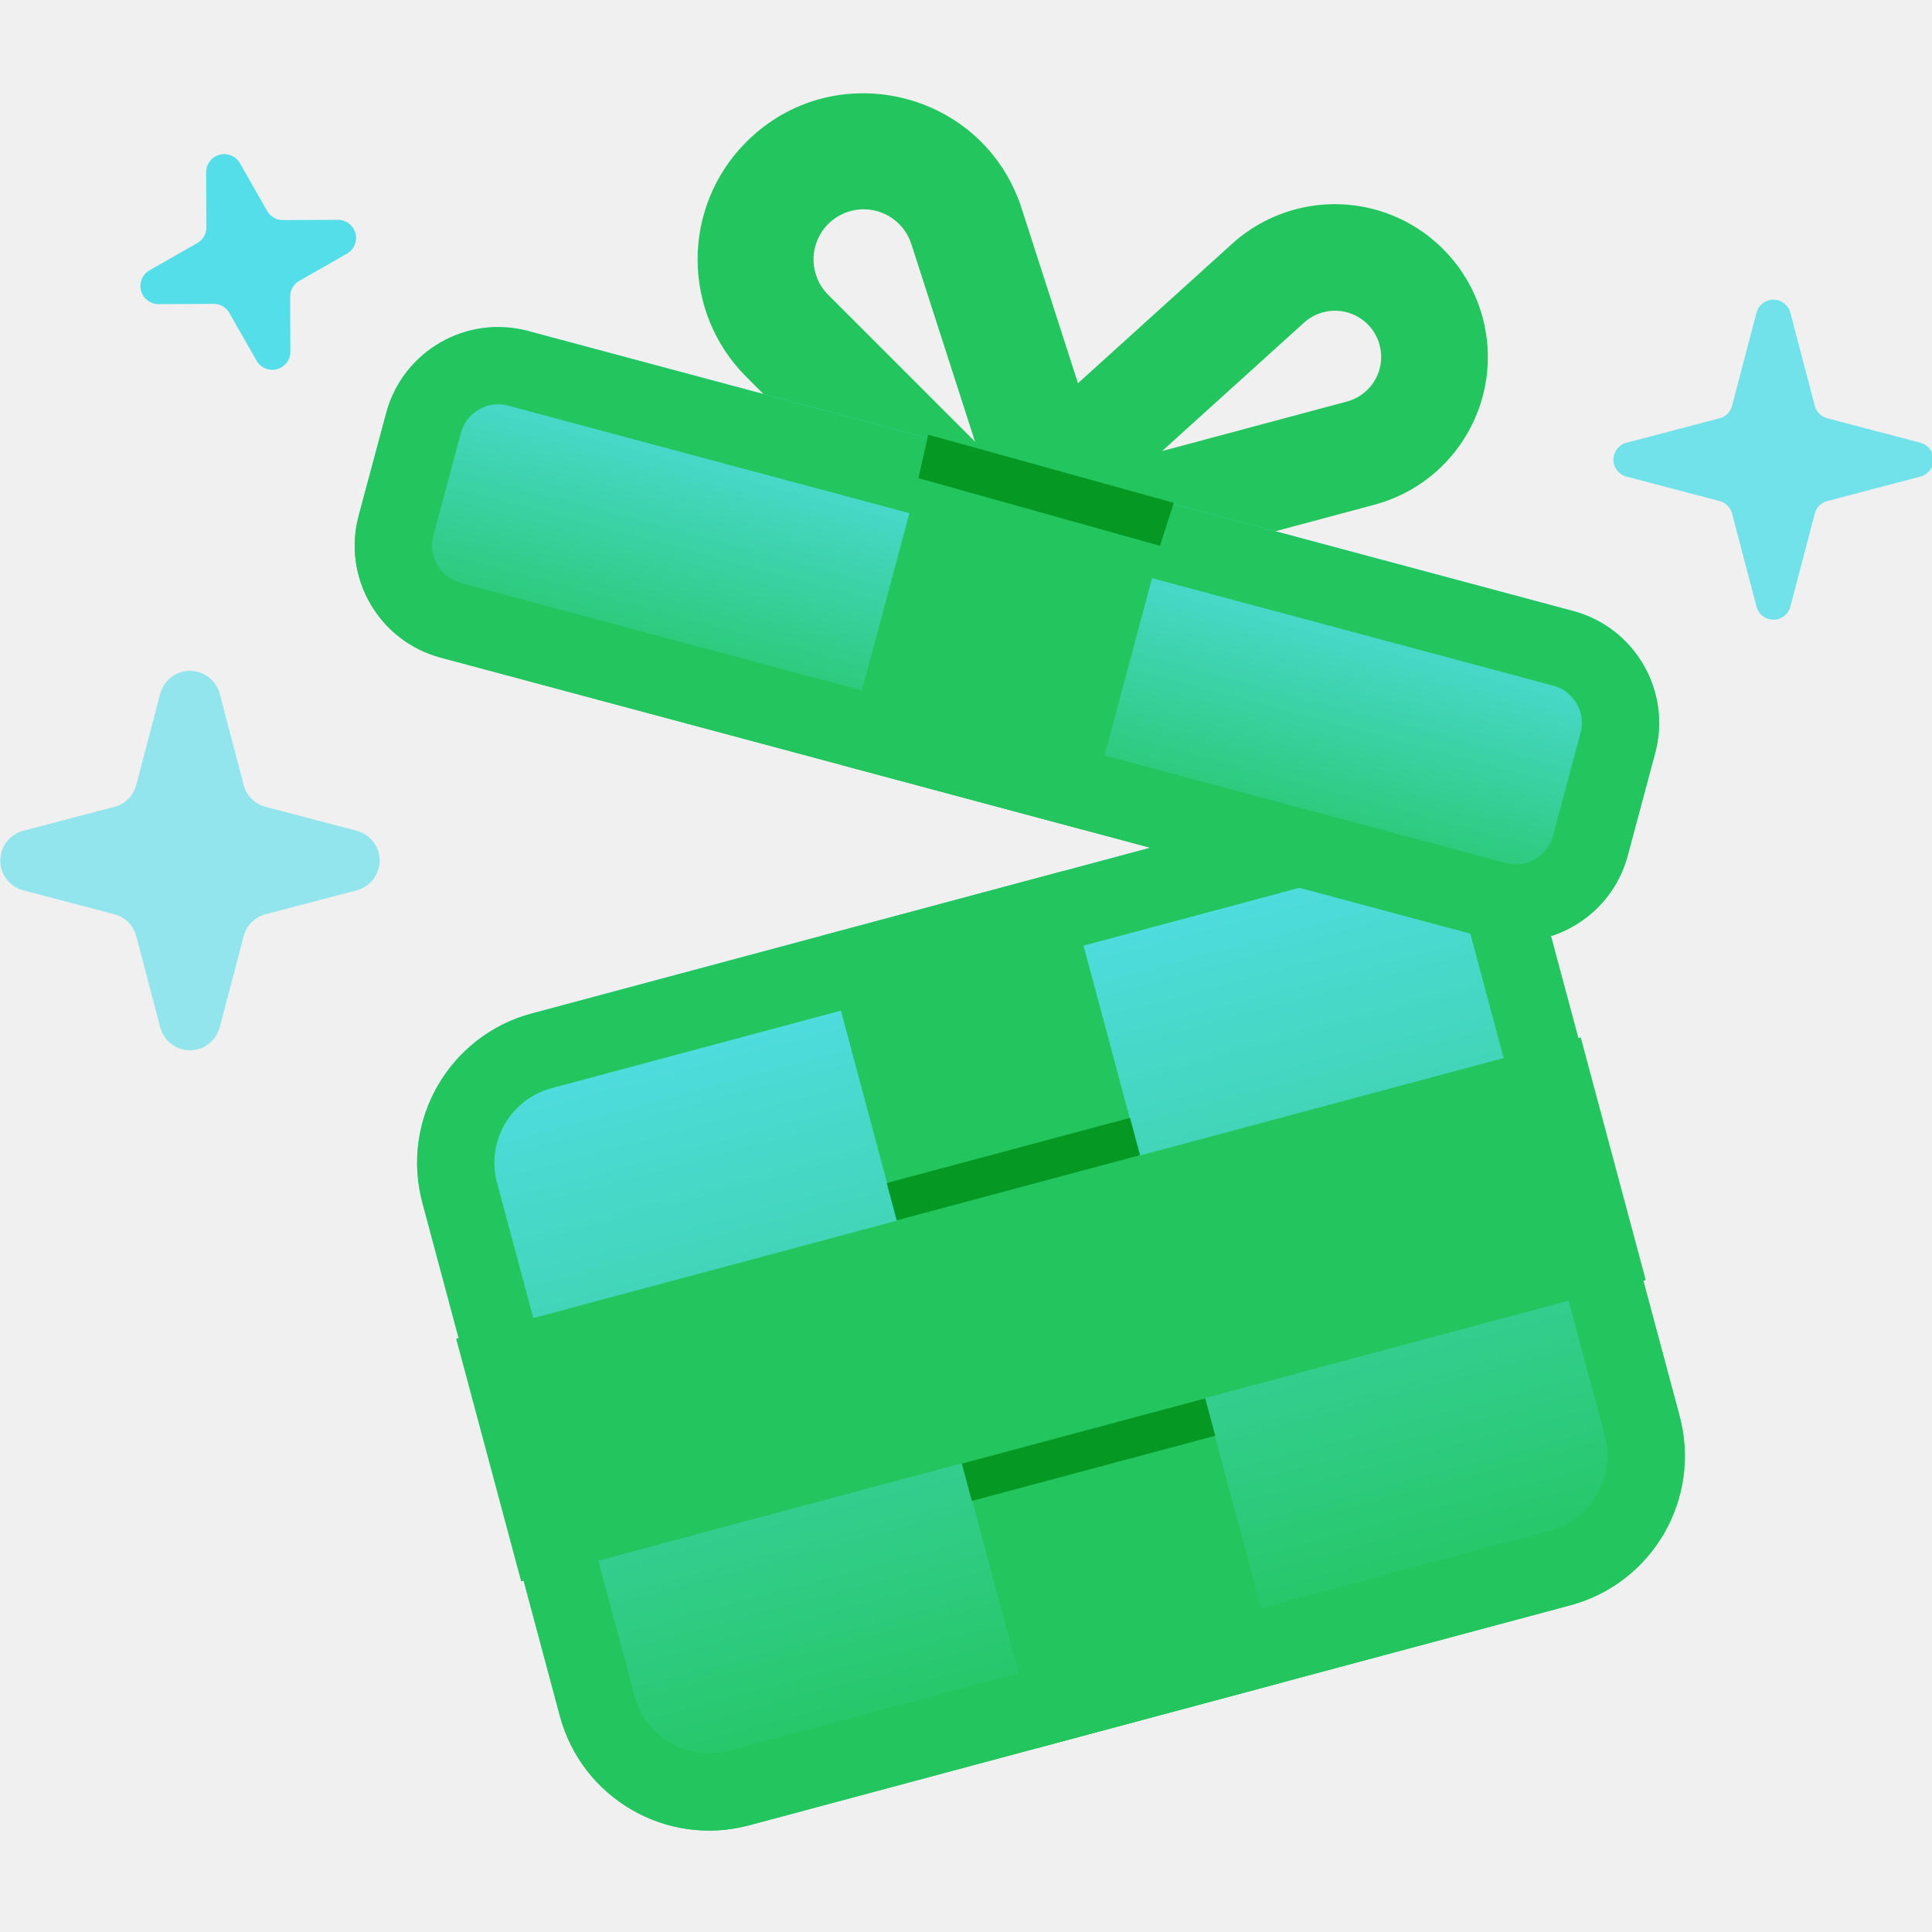
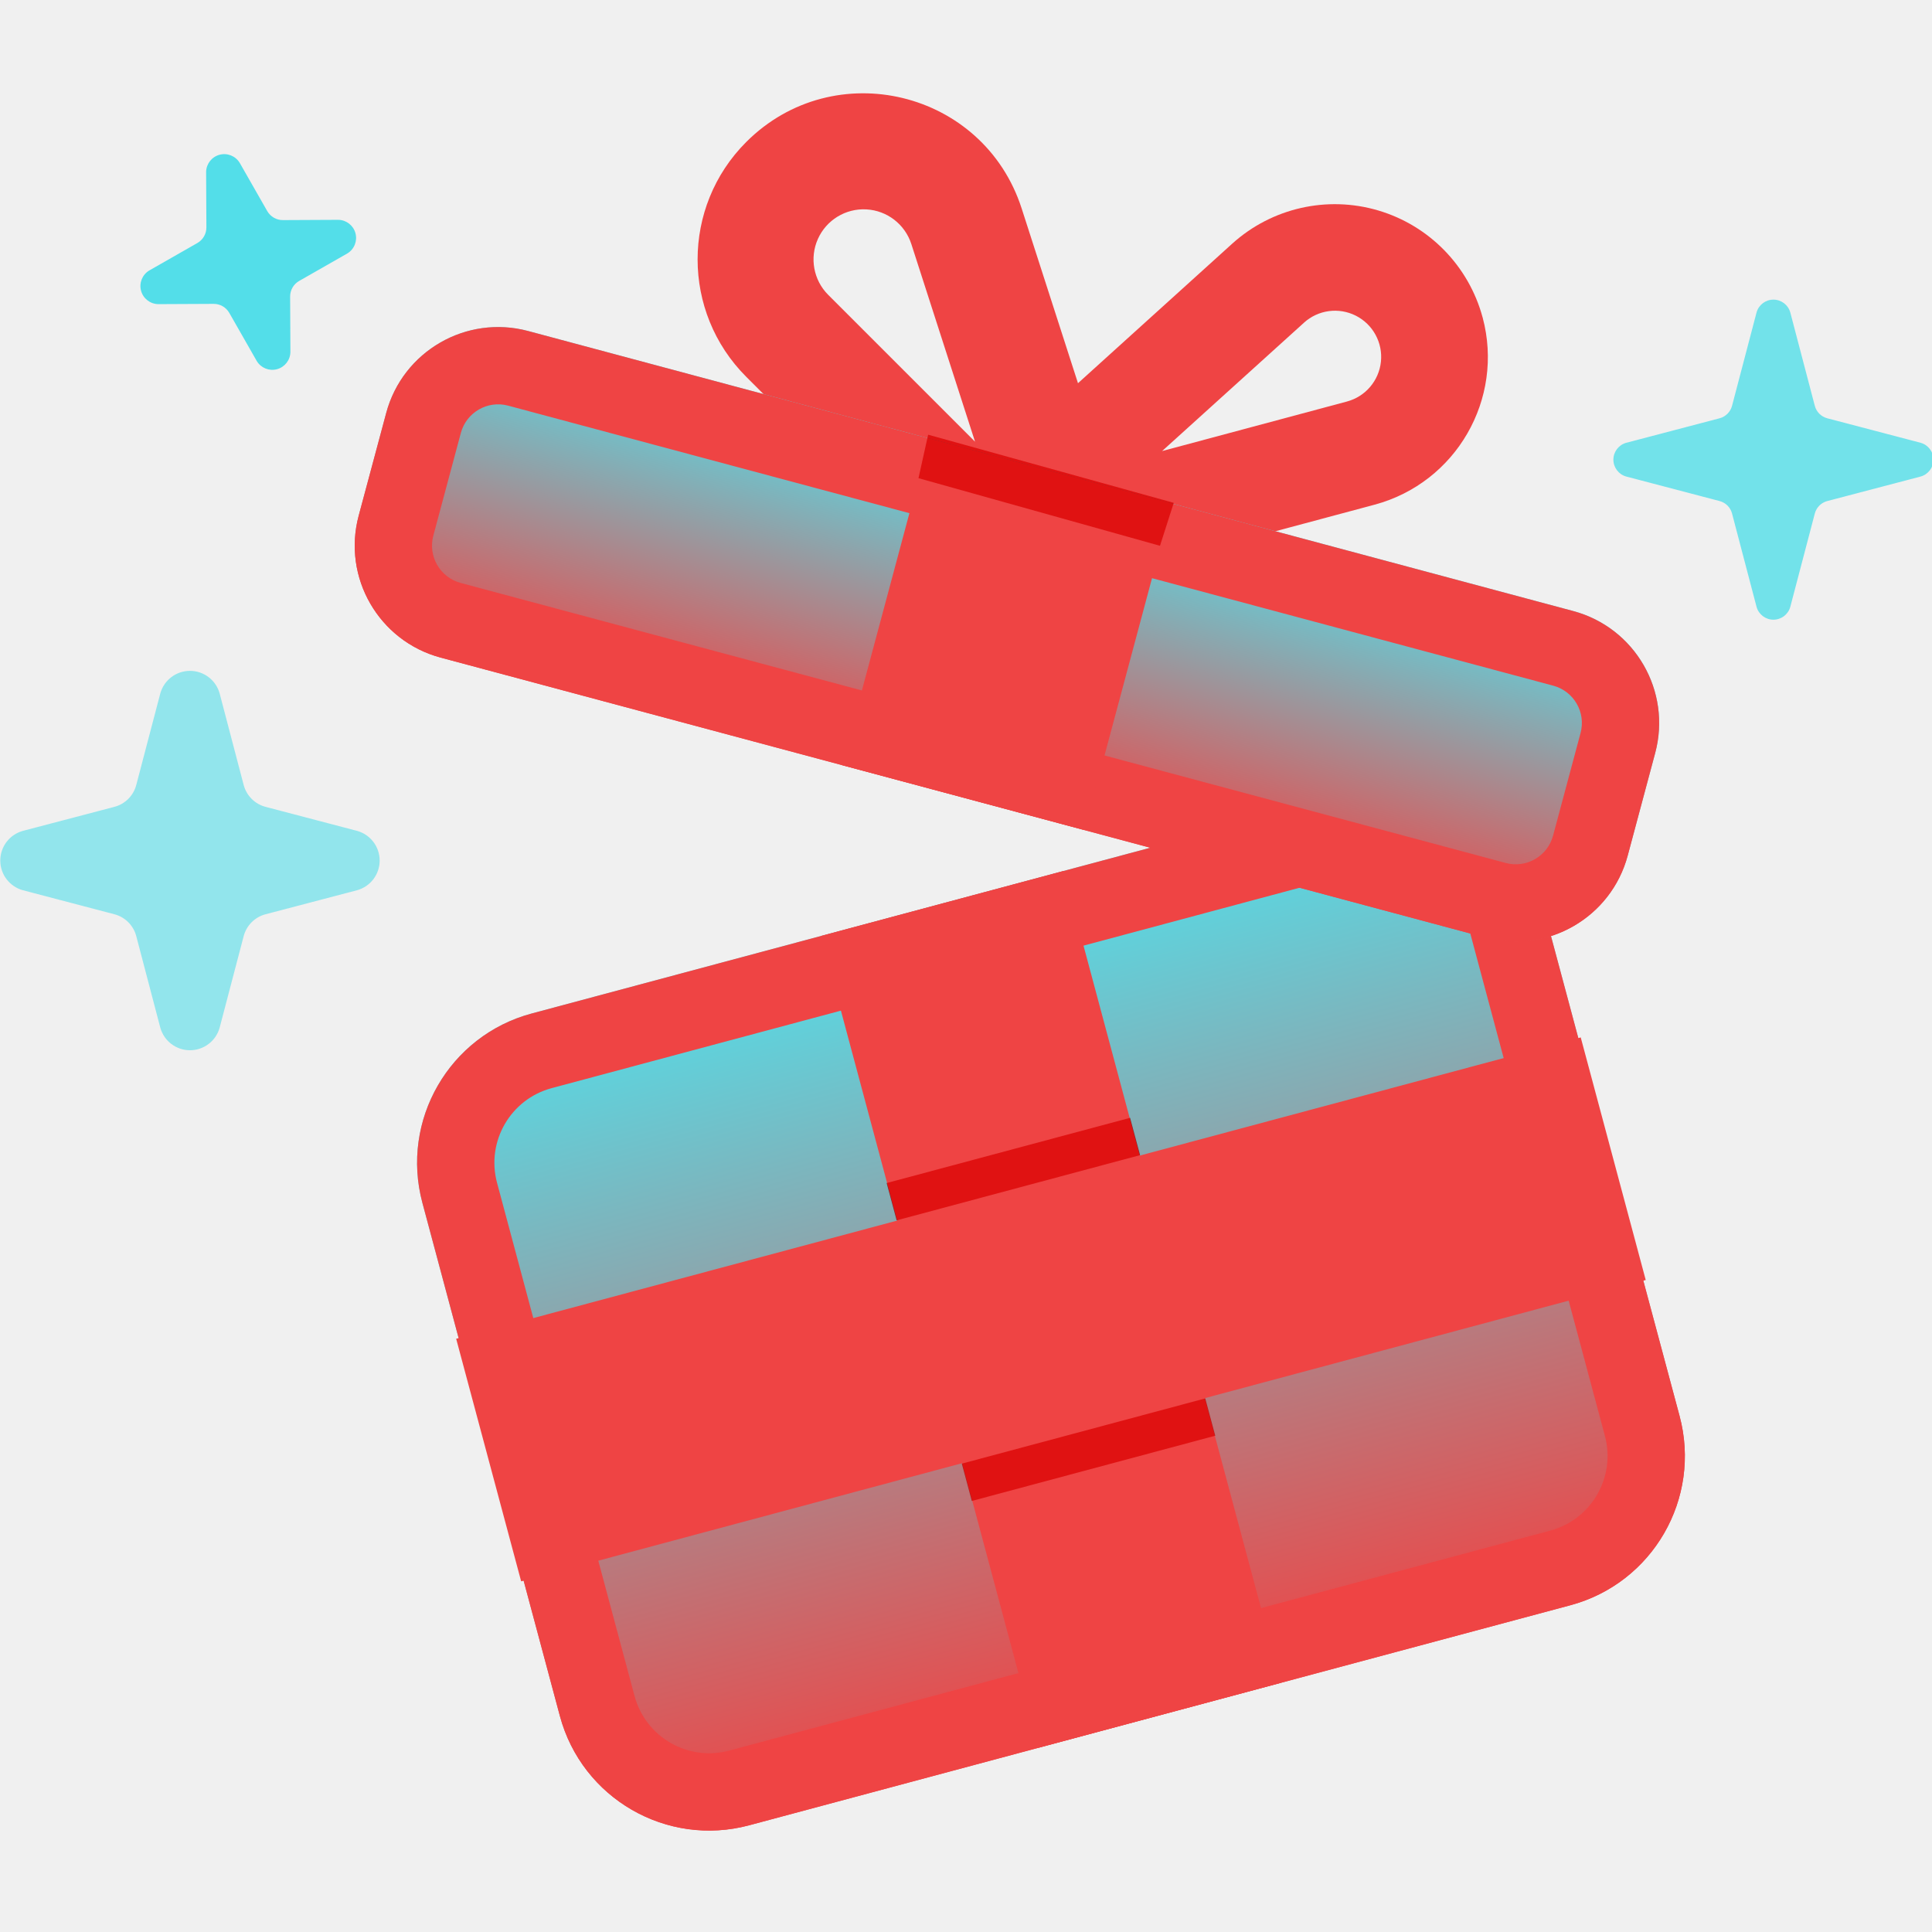
<svg xmlns="http://www.w3.org/2000/svg" width="64" height="64" fill="none">
-   <style>.B{fill-rule:evenodd}.C{fill:#22c55e}</style>
+   <style>.B{fill-rule:evenodd}.C{fill:#ef4444}</style>
  <g clip-path="url(#C)">
    <g class="B C">
      <path d="M43.194 10.691a1.53 1.53 0 1 1 1.421 2.611l-6.119 1.64 4.698-4.25zm5.919-.177a5.07 5.07 0 0 0-8.291-2.445l-9.802 8.868c-1.46 1.321-.158 3.712 1.744 3.203l12.768-3.421c2.702-.724 4.306-3.502 3.582-6.204z" />
      <path d="M30.189 8.084a1.66 1.66 0 1 0-2.754 1.683l4.864 4.864-2.11-6.547zm-5.469-3.38c2.908-2.908 7.862-1.712 9.124 2.202l4.403 13.66c.656 2.035-1.867 3.577-3.378 2.065L24.72 12.482a5.5 5.5 0 0 1 0-7.778z" />
    </g>
    <g fill="#53dee9">
      <path d="M7.276 34.043a1.02 1.02 0 0 1-1.966 0l-.796-3.032c-.093-.355-.37-.632-.725-.725l-3.032-.796a1.02 1.02 0 0 1 0-1.966l3.032-.796c.355-.093.632-.37.725-.725l.796-3.032a1.02 1.02 0 0 1 1.966 0l.796 3.032c.093.355.37.632.725.725l3.032.796a1.02 1.02 0 0 1 0 1.966l-3.032.796c-.355.093-.632.37-.725.725l-.796 3.032z" opacity=".6" />
      <path d="M9.62 11.664a.6.6 0 0 1-1.113.298l-.911-1.596c-.107-.187-.305-.302-.52-.3l-1.837.009a.6.6 0 0 1-.298-1.113l1.596-.911c.187-.107.302-.305.3-.52l-.009-1.838a.6.6 0 0 1 1.113-.298l.911 1.596c.107.187.305.302.52.3l1.837-.009a.6.6 0 0 1 .298 1.113l-1.596.911c-.187.107-.302.305-.3.52l.009 1.838z" />
      <path d="M53.871 15.786a.58.58 0 0 1 0-1.118l3.093-.812a.58.58 0 0 0 .412-.412l.812-3.093a.58.58 0 0 1 1.118 0l.812 3.093a.58.58 0 0 0 .412.412l3.093.812a.58.58 0 0 1 0 1.118l-3.093.812a.58.58 0 0 0-.412.412l-.812 3.093a.58.58 0 0 1-1.118 0l-.812-3.093c-.053-.202-.21-.359-.412-.412l-3.093-.812z" opacity=".8" />
    </g>
    <path fill="url(#A)" d="M51.083 29.906a5.12 5.12 0 0 0-6.271-3.62l-27.2 7.288a5.12 5.12 0 0 0-3.62 6.271l4.555 17a5.12 5.12 0 0 0 6.271 3.62l27.2-7.288a5.12 5.12 0 0 0 3.62-6.271l-4.555-17z" />
    <g class="C">
      <path d="M18.274 36.046l27.201-7.288a2.56 2.56 0 0 1 3.135 1.81l4.555 17a2.56 2.56 0 0 1-1.81 3.135l-27.2 7.288a2.56 2.56 0 0 1-3.135-1.81l-4.555-17a2.56 2.56 0 0 1 1.81-3.135zm26.538-9.761a5.12 5.12 0 0 1 6.271 3.62l4.555 17a5.12 5.12 0 0 1-3.62 6.271l-27.2 7.288a5.12 5.12 0 0 1-6.271-3.62l-4.555-17a5.12 5.12 0 0 1 3.62-6.271l27.2-7.288z" class="B" />
      <path d="M35.23 28.853l-8.036 2.153 7.206 26.891 8.036-2.153-7.206-26.891z" />
      <path d="M54.517 42.402l-2.153-8.036-37.253 9.982 2.153 8.036 37.253-9.982z" />
    </g>
    <g style="mix-blend-mode:multiply" class="B C">
      <path d="M39.926 46.324l-8.065 2.161.331 1.236 8.065-2.161-.331-1.236zm-10.224-5.898l8.065-2.161-.331-1.236-8.065 2.161.331 1.236z" />
    </g>
    <path fill="url(#B)" d="M54.831 24.945a3.84 3.84 0 0 0-2.715-4.703l-34.619-9.276a3.84 3.84 0 0 0-4.703 2.715l-.911 3.4a3.84 3.84 0 0 0 2.715 4.703l34.619 9.276a3.84 3.84 0 0 0 4.703-2.715l.911-3.4z" />
    <g class="C">
      <path d="M16.834 13.438l34.619 9.276a1.28 1.28 0 0 1 .905 1.568l-.911 3.4a1.28 1.28 0 0 1-1.568.905L15.26 19.311a1.28 1.28 0 0 1-.905-1.568l.911-3.4a1.28 1.28 0 0 1 1.568-.905zm35.281 6.803a3.84 3.84 0 0 1 2.715 4.703l-.911 3.4a3.84 3.84 0 0 1-4.703 2.715l-34.619-9.276a3.84 3.84 0 0 1-2.715-4.703l.911-3.4a3.84 3.84 0 0 1 4.703-2.715l34.619 9.276z" class="B" />
      <path d="M38.824 16.68l-8.036-2.153-2.899 10.818 8.037 2.153 2.899-10.818z" />
    </g>
    <g style="mix-blend-mode:multiply" class="B C">
      <path d="M38.426 18.08l-8-2.24.32-1.44 8.136 2.257-.456 1.423z" />
    </g>
  </g>
  <defs>
    <linearGradient id="A" x1="31.212" x2="38.417" y1="29.929" y2="56.821" gradientUnits="userSpaceOnUse">
      <stop stop-color="#53dee9" />
-       <stop offset="1" stop-color="#22c55e" />
+       <stop offset="1" stop-color="#ef4444" />
    </linearGradient>
    <linearGradient id="B" x1="34.806" x2="31.907" y1="15.604" y2="26.422" gradientUnits="userSpaceOnUse">
      <stop stop-color="#53dee9" />
-       <stop offset="1" stop-color="#22c55e" />
+       <stop offset="1" stop-color="#ef4444" />
    </linearGradient>
    <clipPath id="C">
      <path fill="#fff" d="M0 0h64v64H0z" />
    </clipPath>
  </defs>
</svg>
